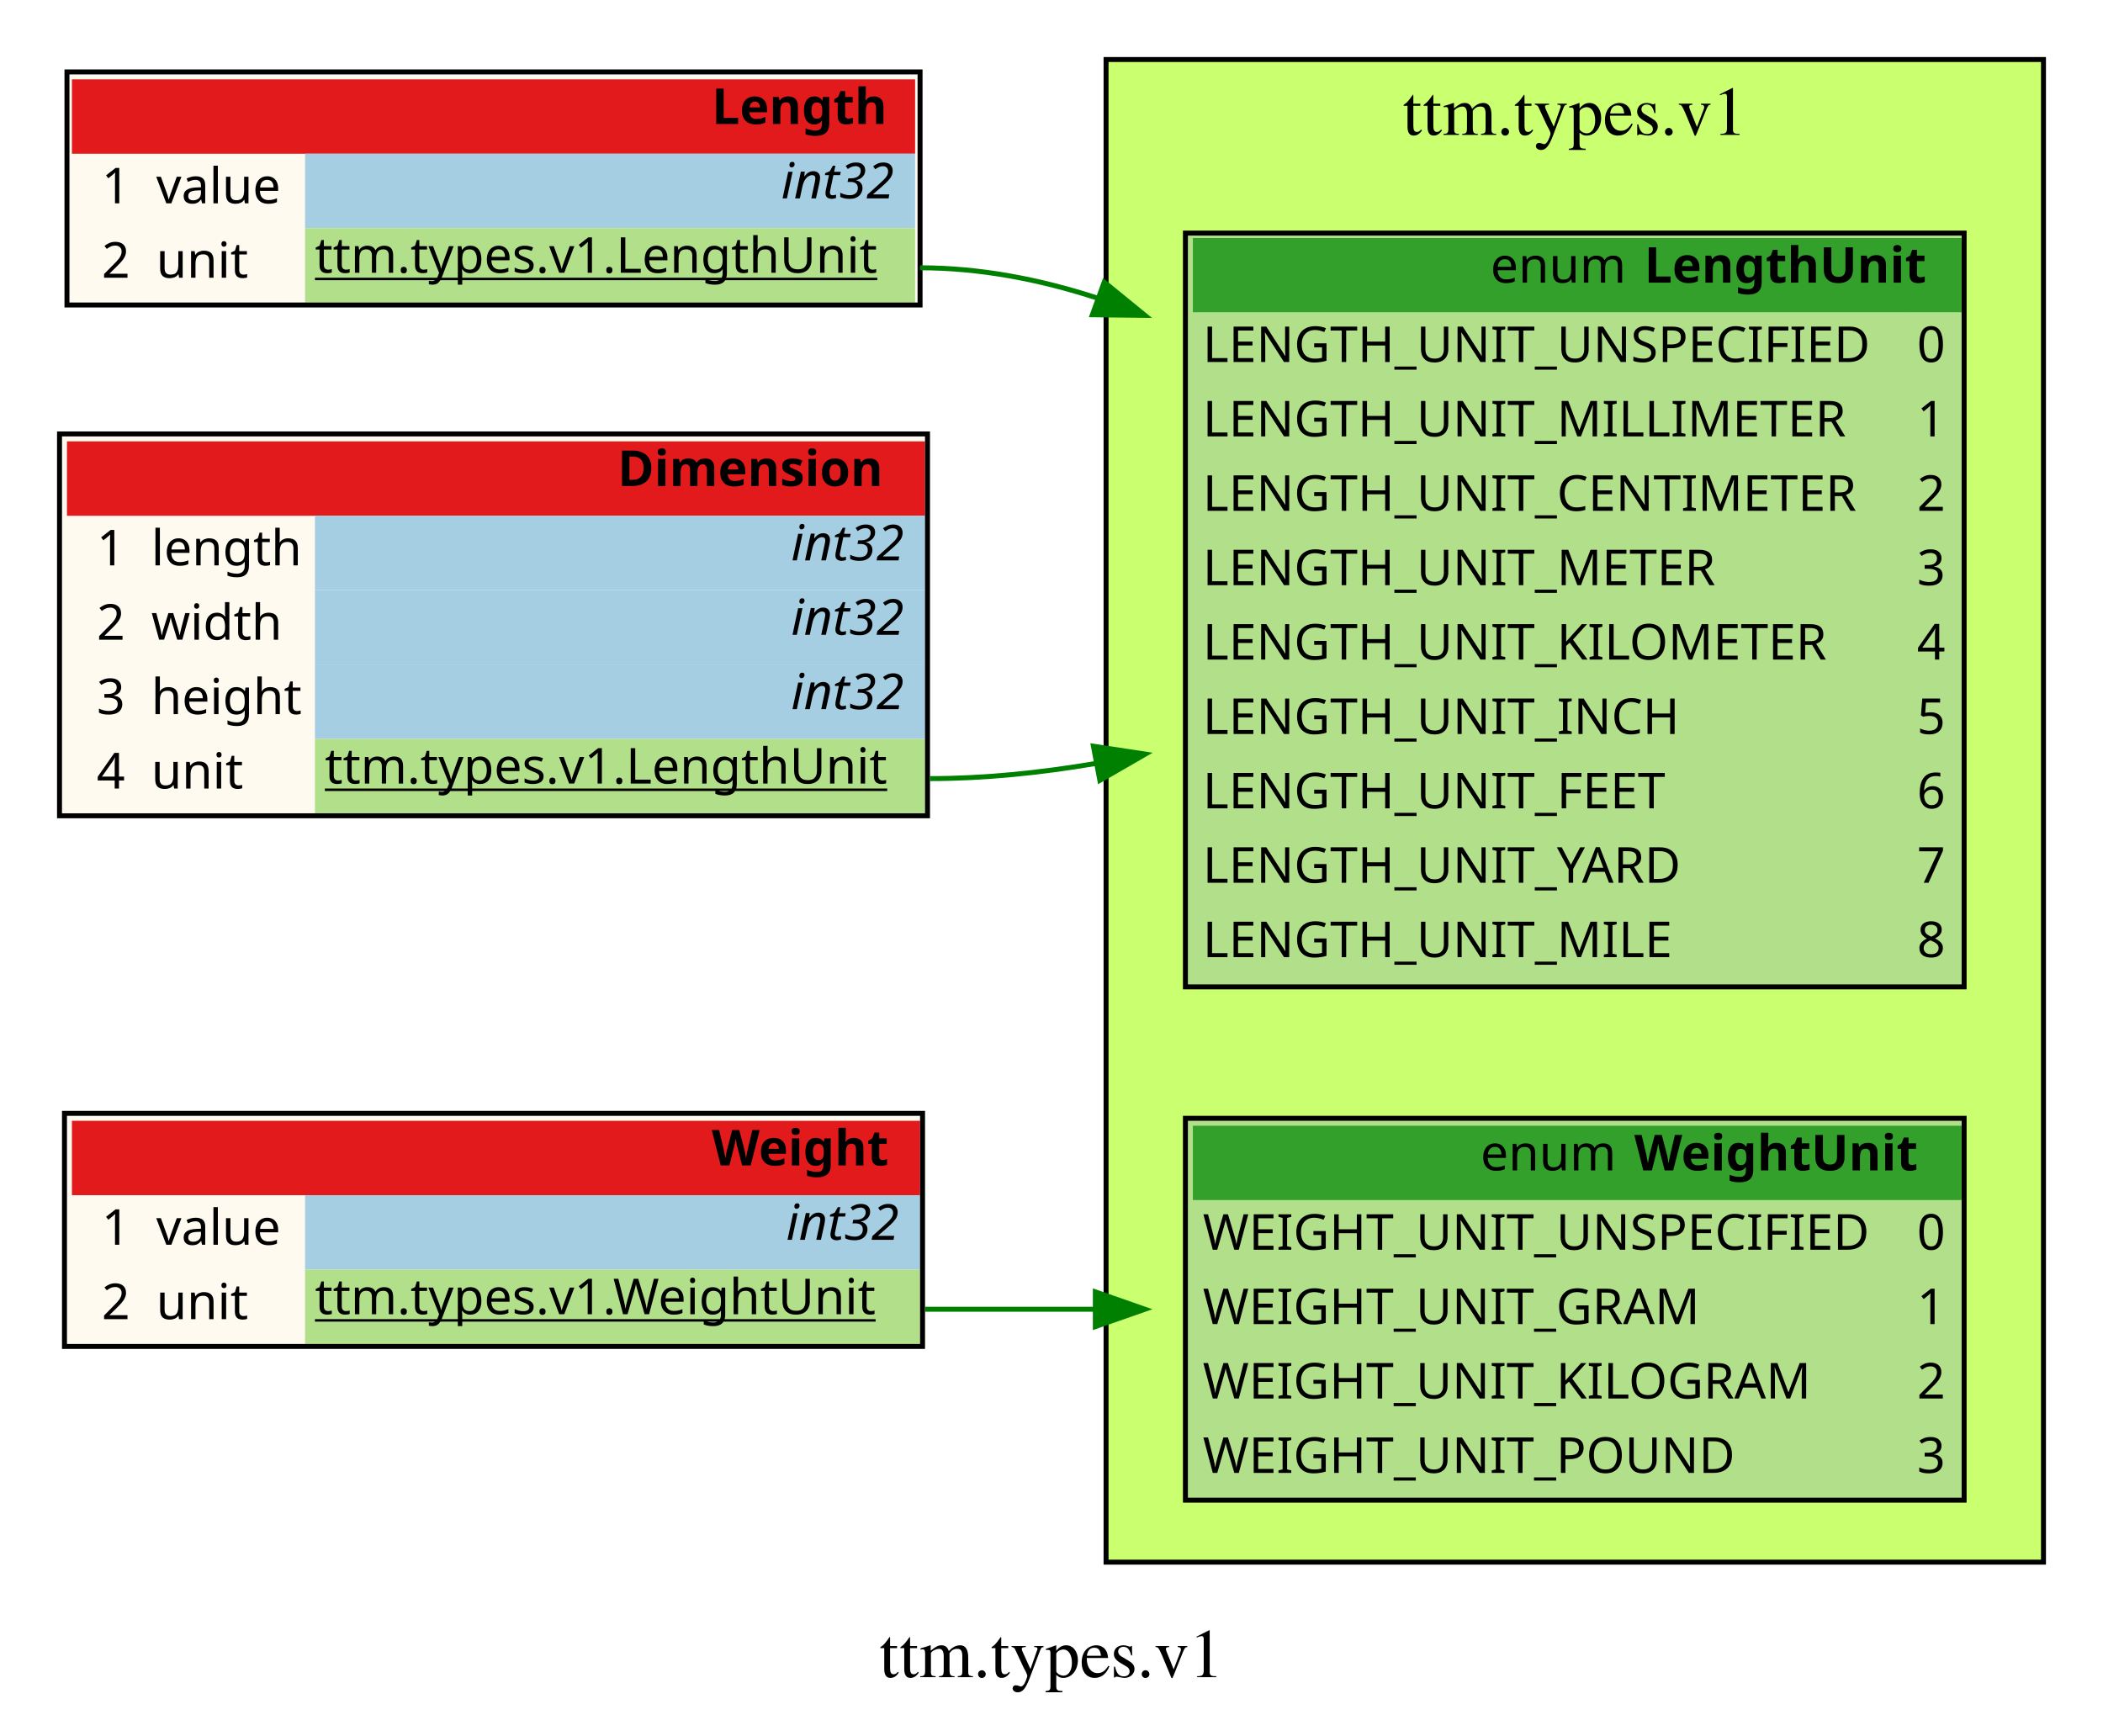
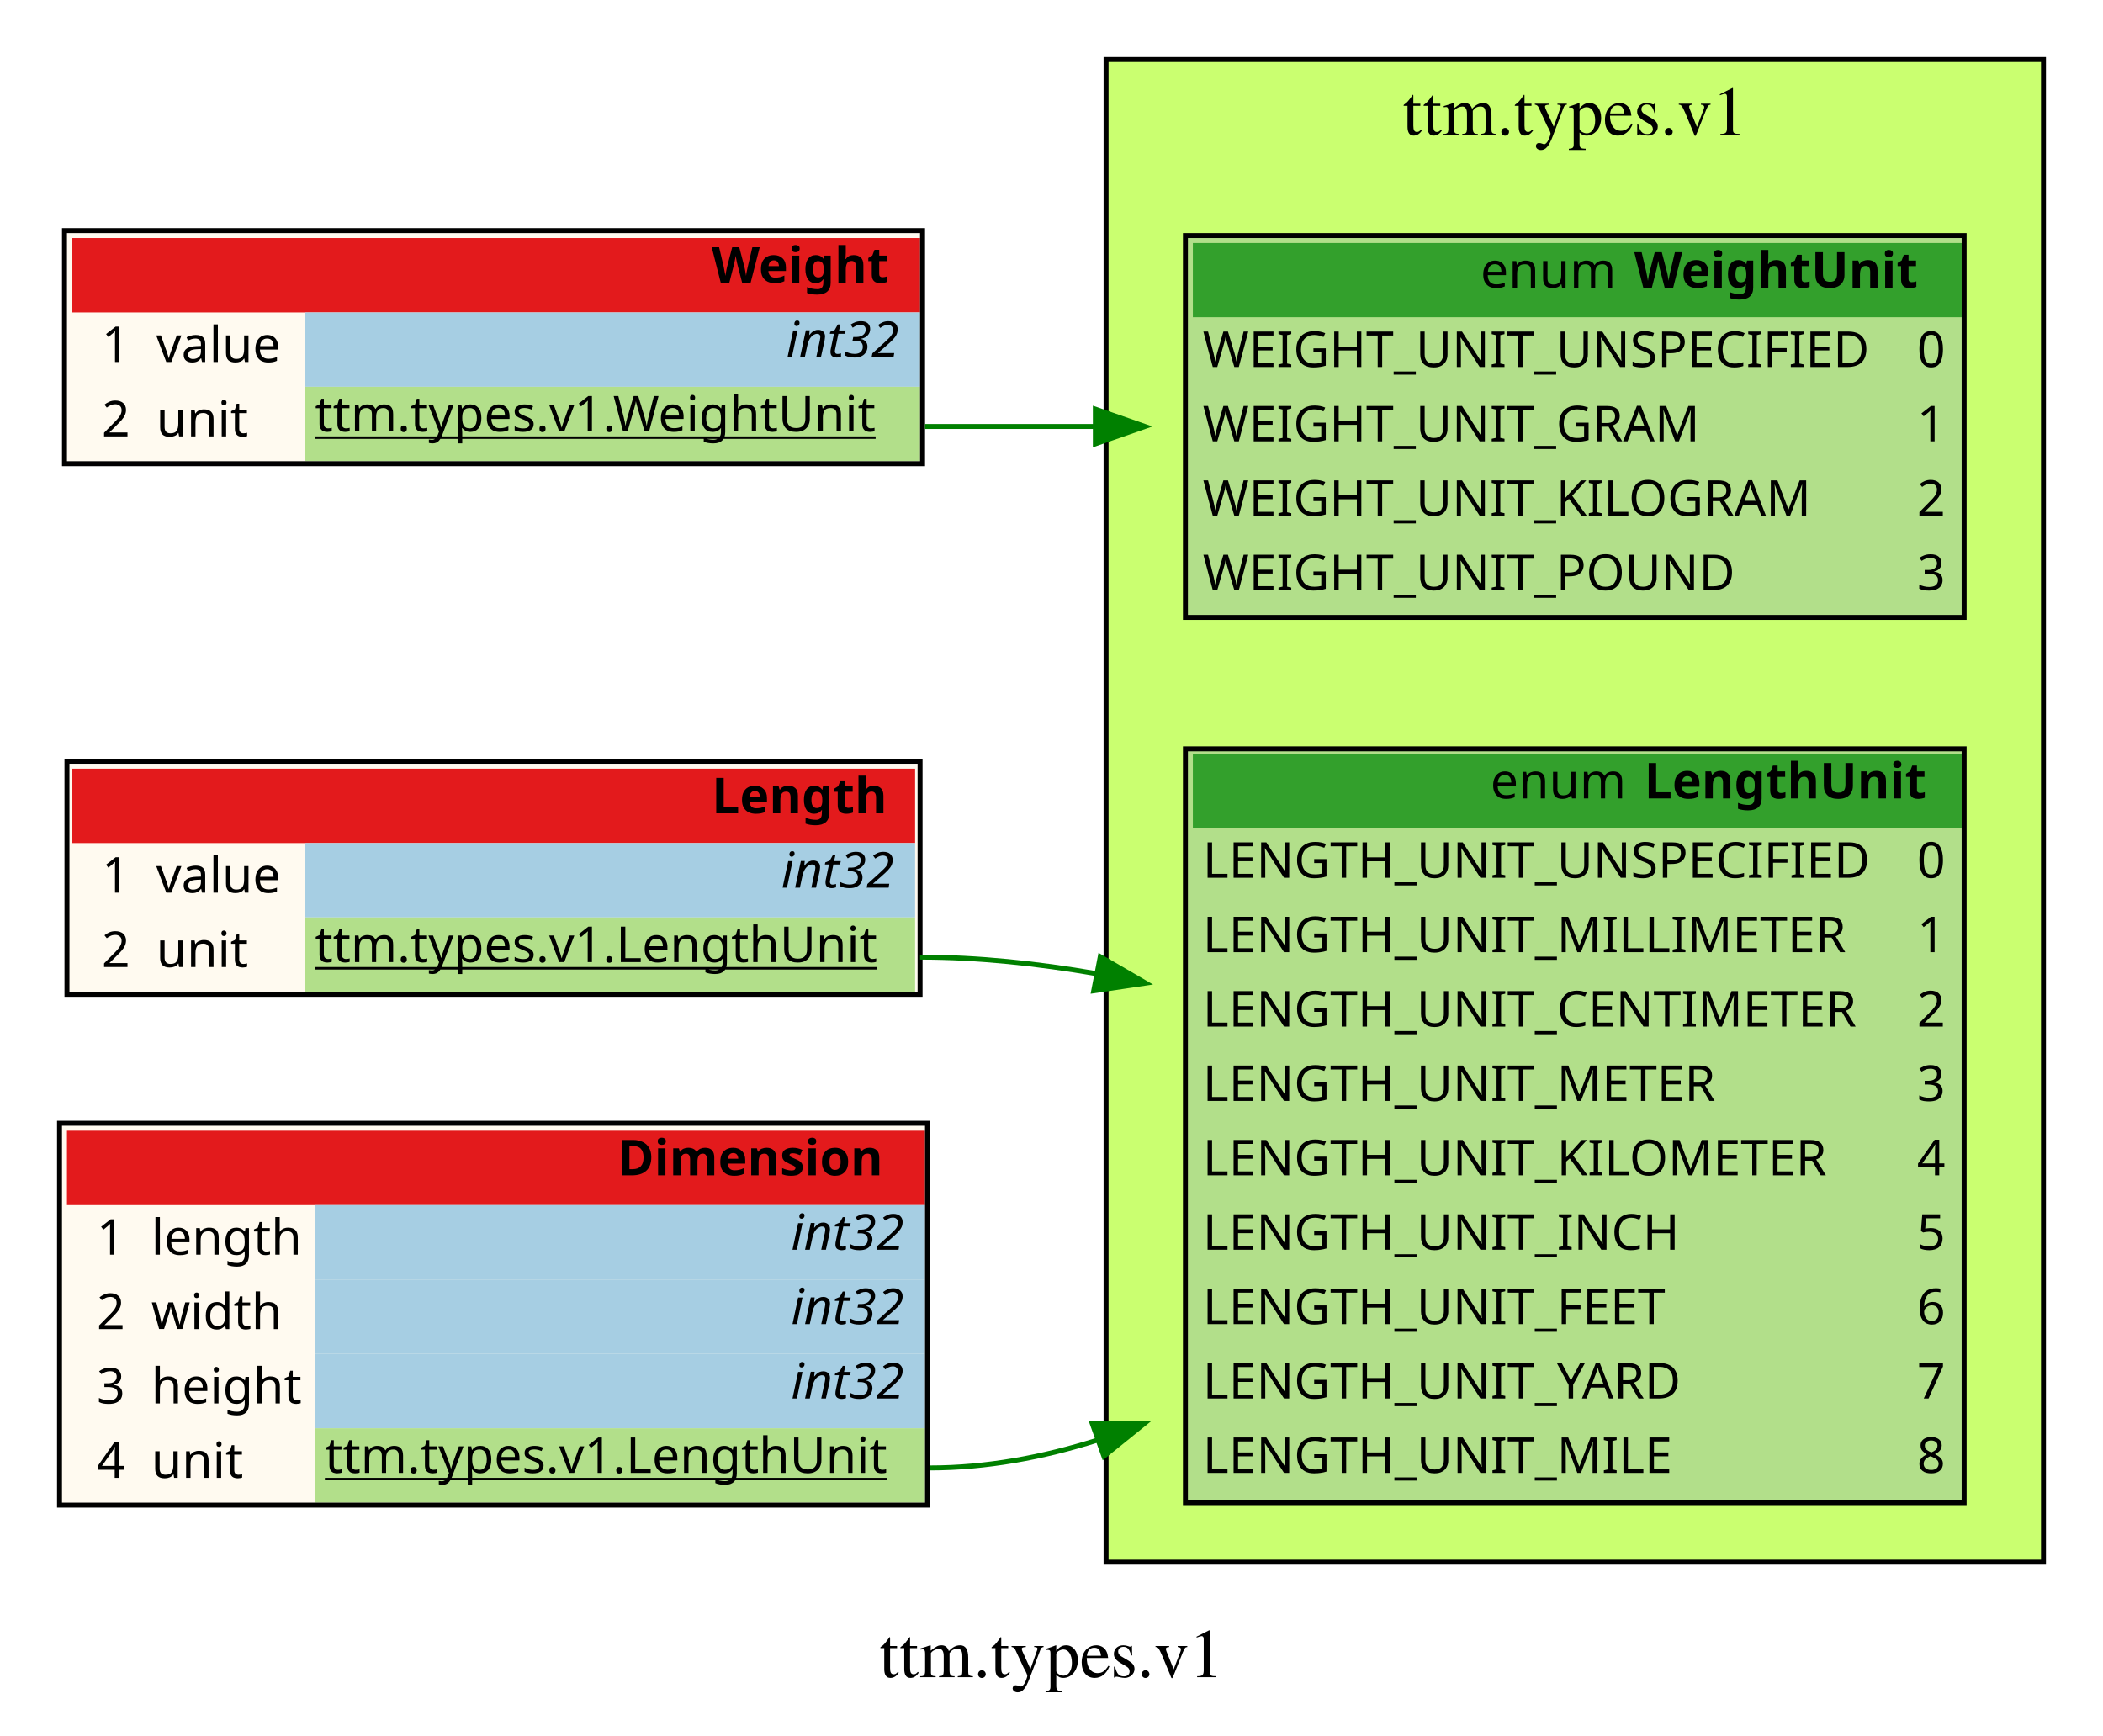
<svg xmlns="http://www.w3.org/2000/svg" xmlns:xlink="http://www.w3.org/1999/xlink" width="424pt" height="350pt" viewBox="0 0 424 350">
  <g class="graph" transform="translate(4 346)">
    <a xlink:title="ttm.types.v1">
      <text x="208" y="-7.8" font-family="Times,serif" font-size="14" text-anchor="middle">ttm.types.v1</text>
    </a>
    <a xlink:title="ttm.types.v1" class="cluster">
      <path fill="#caff70" stroke="#000" d="M219-31v-303h189v303z" />
      <text x="313.5" y="-318.8" font-family="Times,serif" font-size="14" text-anchor="middle">ttm.types.v1</text>
    </a>
+     <a xlink:title="LengthUnit" class="node">
+       <path fill="#b2df8a" stroke="transparent" d="M235-43v-152h157v152z" />
+       <path fill="#33a02c" stroke="transparent" d="M236.5-179v-15h155v15z" />
+       <text x="296.5" y="-185" font-family="Ubuntu" font-size="10">enum </text>
+       <text x="327.5" y="-185" font-family="Ubuntu" font-size="10" font-weight="bold">LengthUnit</text>
+       <path fill="#b2df8a" stroke="transparent" d="M236.5-164v-15h144v15z" />
+       <text x="238.5" y="-169" font-family="Ubuntu" font-size="10">LENGTH_UNIT_UNSPECIFIED</text>
+       <path fill="#b2df8a" stroke="transparent" d="M380.5-164v-15h11v15z" />
+       <text x="382.5" y="-169" font-family="Ubuntu" font-size="10">0</text>
+       <path fill="#b2df8a" stroke="transparent" d="M236.5-149v-15h144v15z" />
+       <text x="238.5" y="-154" font-family="Ubuntu" font-size="10">LENGTH_UNIT_MILLIMETER</text>
+       <path fill="#b2df8a" stroke="transparent" d="M380.5-149v-15h11v15z" />
+       <text x="382.5" y="-154" font-family="Ubuntu" font-size="10">1</text>
+       <path fill="#b2df8a" stroke="transparent" d="M236.5-134v-15h144v15z" />
+       <text x="238.5" y="-139" font-family="Ubuntu" font-size="10">LENGTH_UNIT_CENTIMETER</text>
+       <path fill="#b2df8a" stroke="transparent" d="M380.5-134v-15h11v15z" />
+       <text x="382.5" y="-139" font-family="Ubuntu" font-size="10">2</text>
+       <path fill="#b2df8a" stroke="transparent" d="M236.5-119v-15h144v15z" />
+       <text x="238.5" y="-124" font-family="Ubuntu" font-size="10">LENGTH_UNIT_METER</text>
+       <path fill="#b2df8a" stroke="transparent" d="M380.5-119v-15h11v15z" />
+       <text x="382.5" y="-124" font-family="Ubuntu" font-size="10">3</text>
+       <path fill="#b2df8a" stroke="transparent" d="M236.5-104v-15h144v15z" />
+       <text x="238.5" y="-109" font-family="Ubuntu" font-size="10">LENGTH_UNIT_KILOMETER</text>
+       <path fill="#b2df8a" stroke="transparent" d="M380.5-104v-15h11v15z" />
+       <text x="382.5" y="-109" font-family="Ubuntu" font-size="10">4</text>
+       <path fill="#b2df8a" stroke="transparent" d="M236.5-89v-15h144v15z" />
+       <text x="238.5" y="-94" font-family="Ubuntu" font-size="10">LENGTH_UNIT_INCH</text>
+       <path fill="#b2df8a" stroke="transparent" d="M380.5-89v-15h11v15z" />
+       <text x="382.5" y="-94" font-family="Ubuntu" font-size="10">5</text>
+       <path fill="#b2df8a" stroke="transparent" d="M236.5-74v-15h144v15z" />
+       <text x="238.5" y="-79" font-family="Ubuntu" font-size="10">LENGTH_UNIT_FEET</text>
+       <path fill="#b2df8a" stroke="transparent" d="M380.5-74v-15h11v15z" />
+       <text x="382.5" y="-79" font-family="Ubuntu" font-size="10">6</text>
+       <path fill="#b2df8a" stroke="transparent" d="M236.5-59v-15h144v15z" />
+       <text x="238.5" y="-64" font-family="Ubuntu" font-size="10">LENGTH_UNIT_YARD</text>
+       <path fill="#b2df8a" stroke="transparent" d="M380.5-59v-15h11v15z" />
+       <text x="382.5" y="-64" font-family="Ubuntu" font-size="10">7</text>
+       <path fill="#b2df8a" stroke="transparent" d="M236.5-44v-15h144v15z" />
+       <text x="238.5" y="-49" font-family="Ubuntu" font-size="10">LENGTH_UNIT_MILE</text>
+       <path fill="#b2df8a" stroke="transparent" d="M380.5-44v-15h11v15z" />
+       <text x="382.5" y="-49" font-family="Ubuntu" font-size="10">8</text>
+       <path fill="none" stroke="#000" d="M235-43v-152h157v152z" />
+     </a>
+     <a xlink:title="WeightUnit" class="node">
+       <path fill="#b2df8a" stroke="transparent" d="M235-221.5v-77h157v77z" />
+       <path fill="#33a02c" stroke="transparent" d="M236.5-282v-15h155v15z" />
+       <text x="294.5" y="-288" font-family="Ubuntu" font-size="10">enum </text>
+       <text x="325.5" y="-288" font-family="Ubuntu" font-size="10" font-weight="bold">WeightUnit</text>
+       <path fill="#b2df8a" stroke="transparent" d="M236.5-267v-15h144v15z" />
+       <text x="238.5" y="-272" font-family="Ubuntu" font-size="10">WEIGHT_UNIT_UNSPECIFIED</text>
+       <path fill="#b2df8a" stroke="transparent" d="M380.5-267v-15h11v15z" />
+       <text x="382.5" y="-272" font-family="Ubuntu" font-size="10">0</text>
+       <path fill="#b2df8a" stroke="transparent" d="M236.5-252v-15h144v15z" />
+       <text x="238.5" y="-257" font-family="Ubuntu" font-size="10">WEIGHT_UNIT_GRAM</text>
+       <path fill="#b2df8a" stroke="transparent" d="M380.5-252v-15h11v15z" />
+       <text x="382.5" y="-257" font-family="Ubuntu" font-size="10">1</text>
+       <path fill="#b2df8a" stroke="transparent" d="M236.5-237v-15h144v15z" />
+       <text x="238.5" y="-242" font-family="Ubuntu" font-size="10">WEIGHT_UNIT_KILOGRAM</text>
+       <path fill="#b2df8a" stroke="transparent" d="M380.5-237v-15h11v15z" />
+       <text x="382.5" y="-242" font-family="Ubuntu" font-size="10">2</text>
+       <path fill="#b2df8a" stroke="transparent" d="M236.5-222v-15h144v15z" />
+       <text x="238.5" y="-227" font-family="Ubuntu" font-size="10">WEIGHT_UNIT_POUND</text>
+       <path fill="#b2df8a" stroke="transparent" d="M380.5-222v-15h11v15z" />
+       <text x="382.5" y="-227" font-family="Ubuntu" font-size="10">3</text>
+       <path fill="none" stroke="#000" d="M235-221.5v-77h157v77z" />
+     </a>
+     <a xlink:title="ttm.types.v1.Weight" class="node">
+       <path fill="#fffaf0" stroke="transparent" d="M9-252.5v-47h173v47z" />
+       <path fill="#e31a1c" stroke="transparent" d="M10.5-283v-15h171v15z" />
+       <text x="139.5" y="-289" font-family="Ubuntu" font-size="10" font-weight="bold">Weight</text>
+       <text x="16.5" y="-273" font-family="Ubuntu" font-size="10">1</text>
+       <text x="27.5" y="-273" font-family="Ubuntu" font-size="10">value</text>
+       <path fill="#a6cee3" stroke="transparent" d="M57.5-268v-15h124v15z" />
+       <text x="154.5" y="-274" font-family="Ubuntu" font-size="10" font-style="italic">int32</text>
+       <text x="16.5" y="-258" font-family="Ubuntu" font-size="10">2</text>
+       <text x="27.5" y="-258" font-family="Ubuntu" font-size="10">unit</text>
+       <path fill="#b2df8a" stroke="transparent" d="M57.5-253v-15h124v15z" />
+       <text x="59.5" y="-259" font-family="Ubuntu" font-size="10" text-decoration="underline">ttm.types.v1.WeightUnit</text>
+       <path fill="none" stroke="#000" d="M9-252.5v-47h173v47z" />
+     </a>
+     <a xlink:title="Ja_103 --&gt; Ja_104" class="edge">
+       <path fill="none" stroke="green" d="M182.5-260h34.24" />
+       <path fill="green" stroke="green" d="m216.84-263.5 10 3.5-10 3.5z" />
+     </a>
    <a xlink:title="ttm.types.v1.Length" class="node">
-       <path fill="#fffaf0" stroke="transparent" d="M9.5-284.5v-47h172v47z" />
-       <path fill="#e31a1c" stroke="transparent" d="M10.5-315v-15h170v15z" />
-       <text x="139.5" y="-321" font-family="Ubuntu" font-size="10" font-weight="bold">Length</text>
-       <text x="16.5" y="-305" font-family="Ubuntu" font-size="10">1</text>
-       <text x="27.5" y="-305" font-family="Ubuntu" font-size="10">value</text>
-       <path fill="#a6cee3" stroke="transparent" d="M57.5-300v-15h123v15z" />
-       <text x="153.5" y="-306" font-family="Ubuntu" font-size="10" font-style="italic">int32</text>
-       <text x="16.5" y="-290" font-family="Ubuntu" font-size="10">2</text>
-       <text x="27.5" y="-290" font-family="Ubuntu" font-size="10">unit</text>
-       <path fill="#b2df8a" stroke="transparent" d="M57.5-285v-15h123v15z" />
-       <text x="59.5" y="-291" font-family="Ubuntu" font-size="10" text-decoration="underline">ttm.types.v1.LengthUnit</text>
-       <path fill="none" stroke="#000" d="M9.5-284.5v-47h172v47z" />
-     </a>
-     <a xlink:title="LengthUnit" class="node">
-       <path fill="#b2df8a" stroke="transparent" d="M235-147v-152h157v152z" />
-       <path fill="#33a02c" stroke="transparent" d="M236.5-283v-15h155v15z" />
-       <text x="296.5" y="-289" font-family="Ubuntu" font-size="10">enum </text>
-       <text x="327.5" y="-289" font-family="Ubuntu" font-size="10" font-weight="bold">LengthUnit</text>
-       <path fill="#b2df8a" stroke="transparent" d="M236.5-268v-15h144v15z" />
-       <text x="238.5" y="-273" font-family="Ubuntu" font-size="10">LENGTH_UNIT_UNSPECIFIED</text>
-       <path fill="#b2df8a" stroke="transparent" d="M380.5-268v-15h11v15z" />
-       <text x="382.5" y="-273" font-family="Ubuntu" font-size="10">0</text>
-       <path fill="#b2df8a" stroke="transparent" d="M236.5-253v-15h144v15z" />
-       <text x="238.5" y="-258" font-family="Ubuntu" font-size="10">LENGTH_UNIT_MILLIMETER</text>
-       <path fill="#b2df8a" stroke="transparent" d="M380.5-253v-15h11v15z" />
-       <text x="382.5" y="-258" font-family="Ubuntu" font-size="10">1</text>
-       <path fill="#b2df8a" stroke="transparent" d="M236.5-238v-15h144v15z" />
-       <text x="238.5" y="-243" font-family="Ubuntu" font-size="10">LENGTH_UNIT_CENTIMETER</text>
-       <path fill="#b2df8a" stroke="transparent" d="M380.5-238v-15h11v15z" />
-       <text x="382.5" y="-243" font-family="Ubuntu" font-size="10">2</text>
-       <path fill="#b2df8a" stroke="transparent" d="M236.5-223v-15h144v15z" />
-       <text x="238.5" y="-228" font-family="Ubuntu" font-size="10">LENGTH_UNIT_METER</text>
-       <path fill="#b2df8a" stroke="transparent" d="M380.5-223v-15h11v15z" />
-       <text x="382.5" y="-228" font-family="Ubuntu" font-size="10">3</text>
-       <path fill="#b2df8a" stroke="transparent" d="M236.5-208v-15h144v15z" />
-       <text x="238.5" y="-213" font-family="Ubuntu" font-size="10">LENGTH_UNIT_KILOMETER</text>
-       <path fill="#b2df8a" stroke="transparent" d="M380.5-208v-15h11v15z" />
-       <text x="382.5" y="-213" font-family="Ubuntu" font-size="10">4</text>
-       <path fill="#b2df8a" stroke="transparent" d="M236.5-193v-15h144v15z" />
-       <text x="238.5" y="-198" font-family="Ubuntu" font-size="10">LENGTH_UNIT_INCH</text>
-       <path fill="#b2df8a" stroke="transparent" d="M380.5-193v-15h11v15z" />
-       <text x="382.5" y="-198" font-family="Ubuntu" font-size="10">5</text>
-       <path fill="#b2df8a" stroke="transparent" d="M236.5-178v-15h144v15z" />
-       <text x="238.5" y="-183" font-family="Ubuntu" font-size="10">LENGTH_UNIT_FEET</text>
-       <path fill="#b2df8a" stroke="transparent" d="M380.5-178v-15h11v15z" />
-       <text x="382.5" y="-183" font-family="Ubuntu" font-size="10">6</text>
-       <path fill="#b2df8a" stroke="transparent" d="M236.5-163v-15h144v15z" />
-       <text x="238.5" y="-168" font-family="Ubuntu" font-size="10">LENGTH_UNIT_YARD</text>
-       <path fill="#b2df8a" stroke="transparent" d="M380.5-163v-15h11v15z" />
-       <text x="382.5" y="-168" font-family="Ubuntu" font-size="10">7</text>
-       <path fill="#b2df8a" stroke="transparent" d="M236.5-148v-15h144v15z" />
-       <text x="238.5" y="-153" font-family="Ubuntu" font-size="10">LENGTH_UNIT_MILE</text>
-       <path fill="#b2df8a" stroke="transparent" d="M380.5-148v-15h11v15z" />
-       <text x="382.5" y="-153" font-family="Ubuntu" font-size="10">8</text>
-       <path fill="none" stroke="#000" d="M235-147v-152h157v152z" />
+       <path fill="#fffaf0" stroke="transparent" d="M9.5-145.5v-47h172v47z" />
+       <path fill="#e31a1c" stroke="transparent" d="M10.5-176v-15h170v15z" />
+       <text x="139.5" y="-182" font-family="Ubuntu" font-size="10" font-weight="bold">Length</text>
+       <text x="16.5" y="-166" font-family="Ubuntu" font-size="10">1</text>
+       <text x="27.5" y="-166" font-family="Ubuntu" font-size="10">value</text>
+       <path fill="#a6cee3" stroke="transparent" d="M57.5-161v-15h123v15z" />
+       <text x="153.5" y="-167" font-family="Ubuntu" font-size="10" font-style="italic">int32</text>
+       <text x="16.5" y="-151" font-family="Ubuntu" font-size="10">2</text>
+       <text x="27.5" y="-151" font-family="Ubuntu" font-size="10">unit</text>
+       <path fill="#b2df8a" stroke="transparent" d="M57.5-146v-15h123v15z" />
+       <text x="59.5" y="-152" font-family="Ubuntu" font-size="10" text-decoration="underline">ttm.types.v1.LengthUnit</text>
+       <path fill="none" stroke="#000" d="M9.5-145.5v-47h172v47z" />
    </a>
    <a xlink:title="Ja_100 --&gt; Ja_102" class="edge">
-       <path fill="none" stroke="green" d="M181.5-292c12.05 0 24.08 2.31 35.69 6.09" />
-       <path fill="green" stroke="green" d="m218.63-289.11 8.21 6.7-10.6-.12z" />
+       <path fill="none" stroke="green" d="M181.5-153c11.66 0 23.71 1.28 35.58 3.34" />
+       <path fill="green" stroke="green" d="m217.83-153.08 9.16 5.32-10.48 1.55z" />
    </a>
    <a xlink:title="ttm.types.v1.Dimension" class="node">
-       <path fill="#fffaf0" stroke="transparent" d="M8-181.5v-77h175v77z" />
-       <path fill="#e31a1c" stroke="transparent" d="M9.5-242v-15h173v15z" />
-       <text x="120.5" y="-248" font-family="Ubuntu" font-size="10" font-weight="bold">Dimension</text>
-       <text x="15.5" y="-232" font-family="Ubuntu" font-size="10">1</text>
-       <text x="26.5" y="-232" font-family="Ubuntu" font-size="10">length</text>
-       <path fill="#a6cee3" stroke="transparent" d="M59.5-227v-15h123v15z" />
-       <text x="155.5" y="-233" font-family="Ubuntu" font-size="10" font-style="italic">int32</text>
-       <text x="15.5" y="-217" font-family="Ubuntu" font-size="10">2</text>
-       <text x="26.5" y="-217" font-family="Ubuntu" font-size="10">width</text>
-       <path fill="#a6cee3" stroke="transparent" d="M59.5-212v-15h123v15z" />
-       <text x="155.5" y="-218" font-family="Ubuntu" font-size="10" font-style="italic">int32</text>
-       <text x="15.5" y="-202" font-family="Ubuntu" font-size="10">3</text>
-       <text x="26.5" y="-202" font-family="Ubuntu" font-size="10">height</text>
-       <path fill="#a6cee3" stroke="transparent" d="M59.5-197v-15h123v15z" />
-       <text x="155.5" y="-203" font-family="Ubuntu" font-size="10" font-style="italic">int32</text>
-       <text x="15.5" y="-187" font-family="Ubuntu" font-size="10">4</text>
-       <text x="26.5" y="-187" font-family="Ubuntu" font-size="10">unit</text>
-       <path fill="#b2df8a" stroke="transparent" d="M59.5-182v-15h123v15z" />
-       <text x="61.5" y="-188" font-family="Ubuntu" font-size="10" text-decoration="underline">ttm.types.v1.LengthUnit</text>
-       <path fill="none" stroke="#000" d="M8-181.5v-77h175v77z" />
+       <path fill="#fffaf0" stroke="transparent" d="M8-42.5v-77h175v77z" />
+       <path fill="#e31a1c" stroke="transparent" d="M9.5-103v-15h173v15z" />
+       <text x="120.5" y="-109" font-family="Ubuntu" font-size="10" font-weight="bold">Dimension</text>
+       <text x="15.5" y="-93" font-family="Ubuntu" font-size="10">1</text>
+       <text x="26.5" y="-93" font-family="Ubuntu" font-size="10">length</text>
+       <path fill="#a6cee3" stroke="transparent" d="M59.5-88v-15h123v15z" />
+       <text x="155.5" y="-94" font-family="Ubuntu" font-size="10" font-style="italic">int32</text>
+       <text x="15.5" y="-78" font-family="Ubuntu" font-size="10">2</text>
+       <text x="26.5" y="-78" font-family="Ubuntu" font-size="10">width</text>
+       <path fill="#a6cee3" stroke="transparent" d="M59.5-73v-15h123v15z" />
+       <text x="155.5" y="-79" font-family="Ubuntu" font-size="10" font-style="italic">int32</text>
+       <text x="15.5" y="-63" font-family="Ubuntu" font-size="10">3</text>
+       <text x="26.5" y="-63" font-family="Ubuntu" font-size="10">height</text>
+       <path fill="#a6cee3" stroke="transparent" d="M59.5-58v-15h123v15z" />
+       <text x="155.5" y="-64" font-family="Ubuntu" font-size="10" font-style="italic">int32</text>
+       <text x="15.5" y="-48" font-family="Ubuntu" font-size="10">4</text>
+       <text x="26.5" y="-48" font-family="Ubuntu" font-size="10">unit</text>
+       <path fill="#b2df8a" stroke="transparent" d="M59.5-43v-15h123v15z" />
+       <text x="61.5" y="-49" font-family="Ubuntu" font-size="10" text-decoration="underline">ttm.types.v1.LengthUnit</text>
+       <path fill="none" stroke="#000" d="M8-42.5v-77h175v77z" />
    </a>
    <a xlink:title="Ja_101 --&gt; Ja_102" class="edge">
-       <path fill="none" stroke="green" d="M183.5-189c10.91 0 22.16-1.15 33.27-3.03" />
-       <path fill="green" stroke="green" d="m216.45-195.53 10.47 1.59-9.17 5.29z" />
-     </a>
-     <a xlink:title="ttm.types.v1.Weight" class="node">
-       <path fill="#fffaf0" stroke="transparent" d="M9-74.5v-47h173v47z" />
-       <path fill="#e31a1c" stroke="transparent" d="M10.5-105v-15h171v15z" />
-       <text x="139.5" y="-111" font-family="Ubuntu" font-size="10" font-weight="bold">Weight</text>
-       <text x="16.5" y="-95" font-family="Ubuntu" font-size="10">1</text>
-       <text x="27.5" y="-95" font-family="Ubuntu" font-size="10">value</text>
-       <path fill="#a6cee3" stroke="transparent" d="M57.5-90v-15h124v15z" />
-       <text x="154.5" y="-96" font-family="Ubuntu" font-size="10" font-style="italic">int32</text>
-       <text x="16.5" y="-80" font-family="Ubuntu" font-size="10">2</text>
-       <text x="27.5" y="-80" font-family="Ubuntu" font-size="10">unit</text>
-       <path fill="#b2df8a" stroke="transparent" d="M57.5-75v-15h124v15z" />
-       <text x="59.5" y="-81" font-family="Ubuntu" font-size="10" text-decoration="underline">ttm.types.v1.WeightUnit</text>
-       <path fill="none" stroke="#000" d="M9-74.5v-47h173v47z" />
-     </a>
-     <a xlink:title="WeightUnit" class="node">
-       <path fill="#b2df8a" stroke="transparent" d="M235-43.5v-77h157v77z" />
-       <path fill="#33a02c" stroke="transparent" d="M236.5-104v-15h155v15z" />
-       <text x="294.5" y="-110" font-family="Ubuntu" font-size="10">enum </text>
-       <text x="325.5" y="-110" font-family="Ubuntu" font-size="10" font-weight="bold">WeightUnit</text>
-       <path fill="#b2df8a" stroke="transparent" d="M236.5-89v-15h144v15z" />
-       <text x="238.5" y="-94" font-family="Ubuntu" font-size="10">WEIGHT_UNIT_UNSPECIFIED</text>
-       <path fill="#b2df8a" stroke="transparent" d="M380.5-89v-15h11v15z" />
-       <text x="382.5" y="-94" font-family="Ubuntu" font-size="10">0</text>
-       <path fill="#b2df8a" stroke="transparent" d="M236.5-74v-15h144v15z" />
-       <text x="238.5" y="-79" font-family="Ubuntu" font-size="10">WEIGHT_UNIT_GRAM</text>
-       <path fill="#b2df8a" stroke="transparent" d="M380.5-74v-15h11v15z" />
-       <text x="382.5" y="-79" font-family="Ubuntu" font-size="10">1</text>
-       <path fill="#b2df8a" stroke="transparent" d="M236.5-59v-15h144v15z" />
-       <text x="238.5" y="-64" font-family="Ubuntu" font-size="10">WEIGHT_UNIT_KILOGRAM</text>
-       <path fill="#b2df8a" stroke="transparent" d="M380.5-59v-15h11v15z" />
-       <text x="382.5" y="-64" font-family="Ubuntu" font-size="10">2</text>
-       <path fill="#b2df8a" stroke="transparent" d="M236.5-44v-15h144v15z" />
-       <text x="238.5" y="-49" font-family="Ubuntu" font-size="10">WEIGHT_UNIT_POUND</text>
-       <path fill="#b2df8a" stroke="transparent" d="M380.5-44v-15h11v15z" />
-       <text x="382.5" y="-49" font-family="Ubuntu" font-size="10">3</text>
-       <path fill="none" stroke="#000" d="M235-43.5v-77h157v77z" />
-     </a>
-     <a xlink:title="Ja_103 --&gt; Ja_104" class="edge">
-       <path fill="none" stroke="green" d="M182.5-82h34.24" />
-       <path fill="green" stroke="green" d="m216.84-85.5 10 3.5-10 3.5z" />
+       <path fill="none" stroke="green" d="M183.5-50c11.39 0 22.76-2.12 33.75-5.61" />
+       <path fill="green" stroke="green" d="m216.21-58.96 10.59-.06-8.24 6.65z" />
    </a>
  </g>
</svg>
